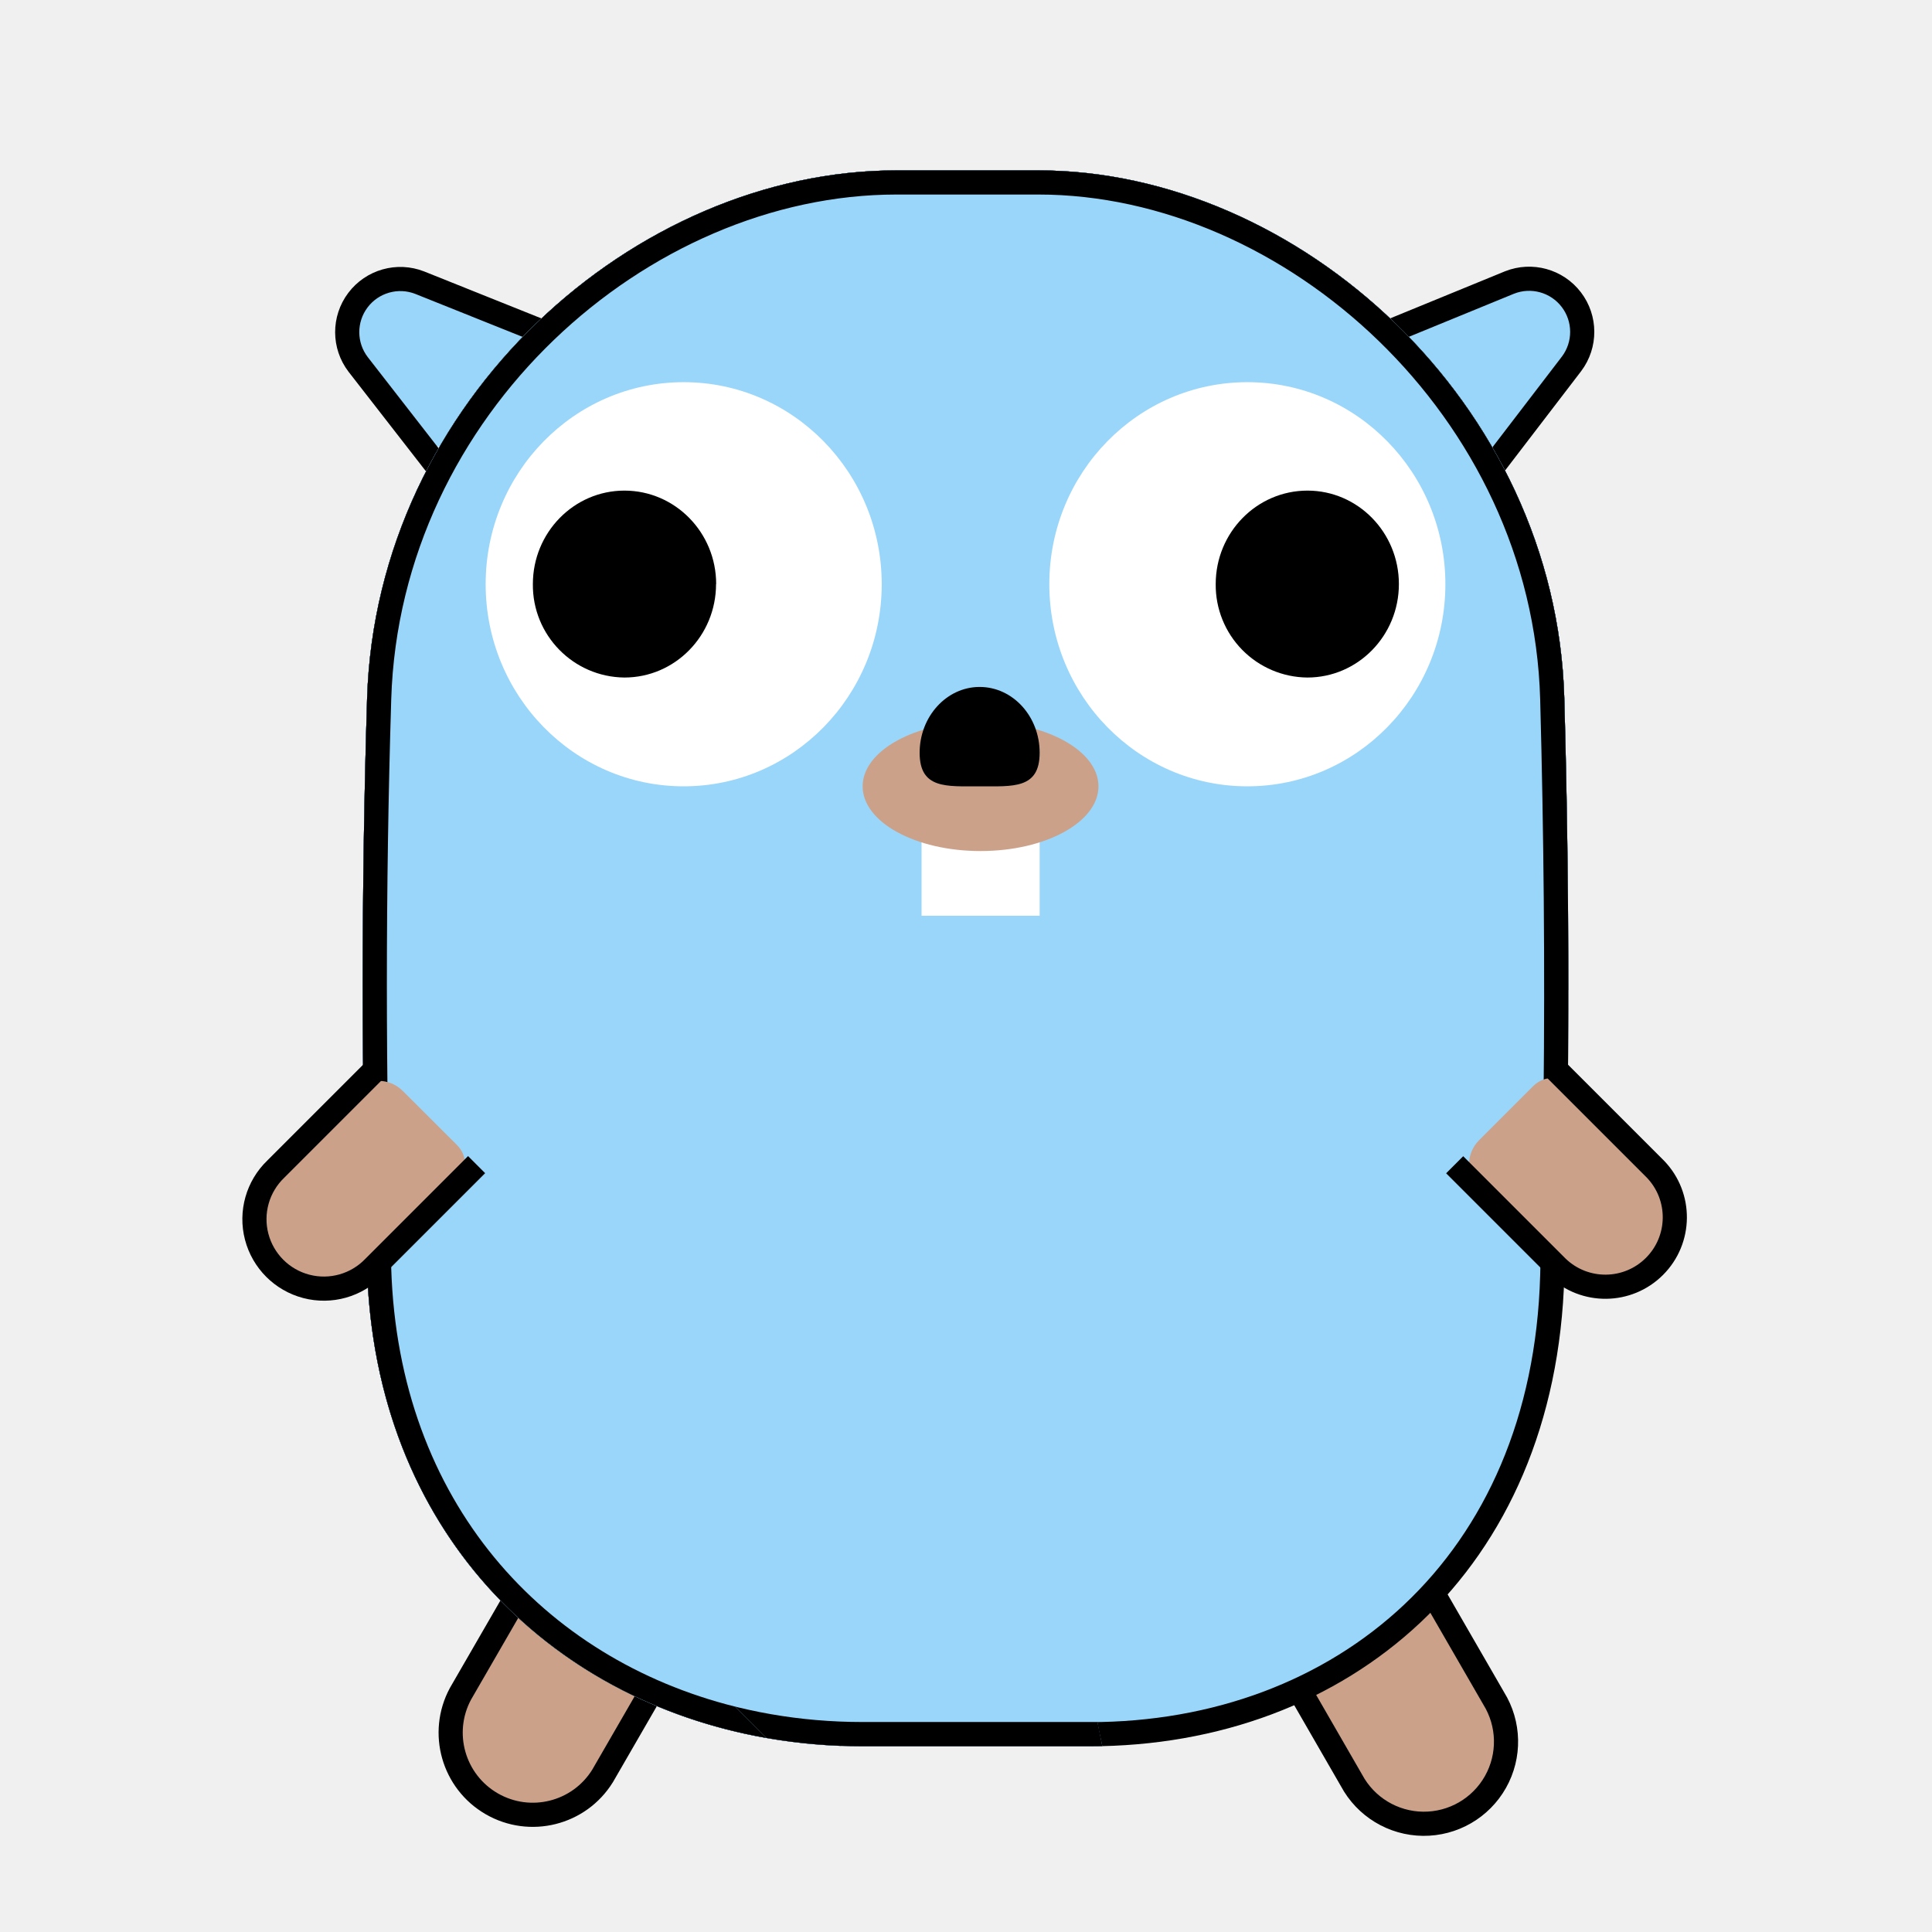
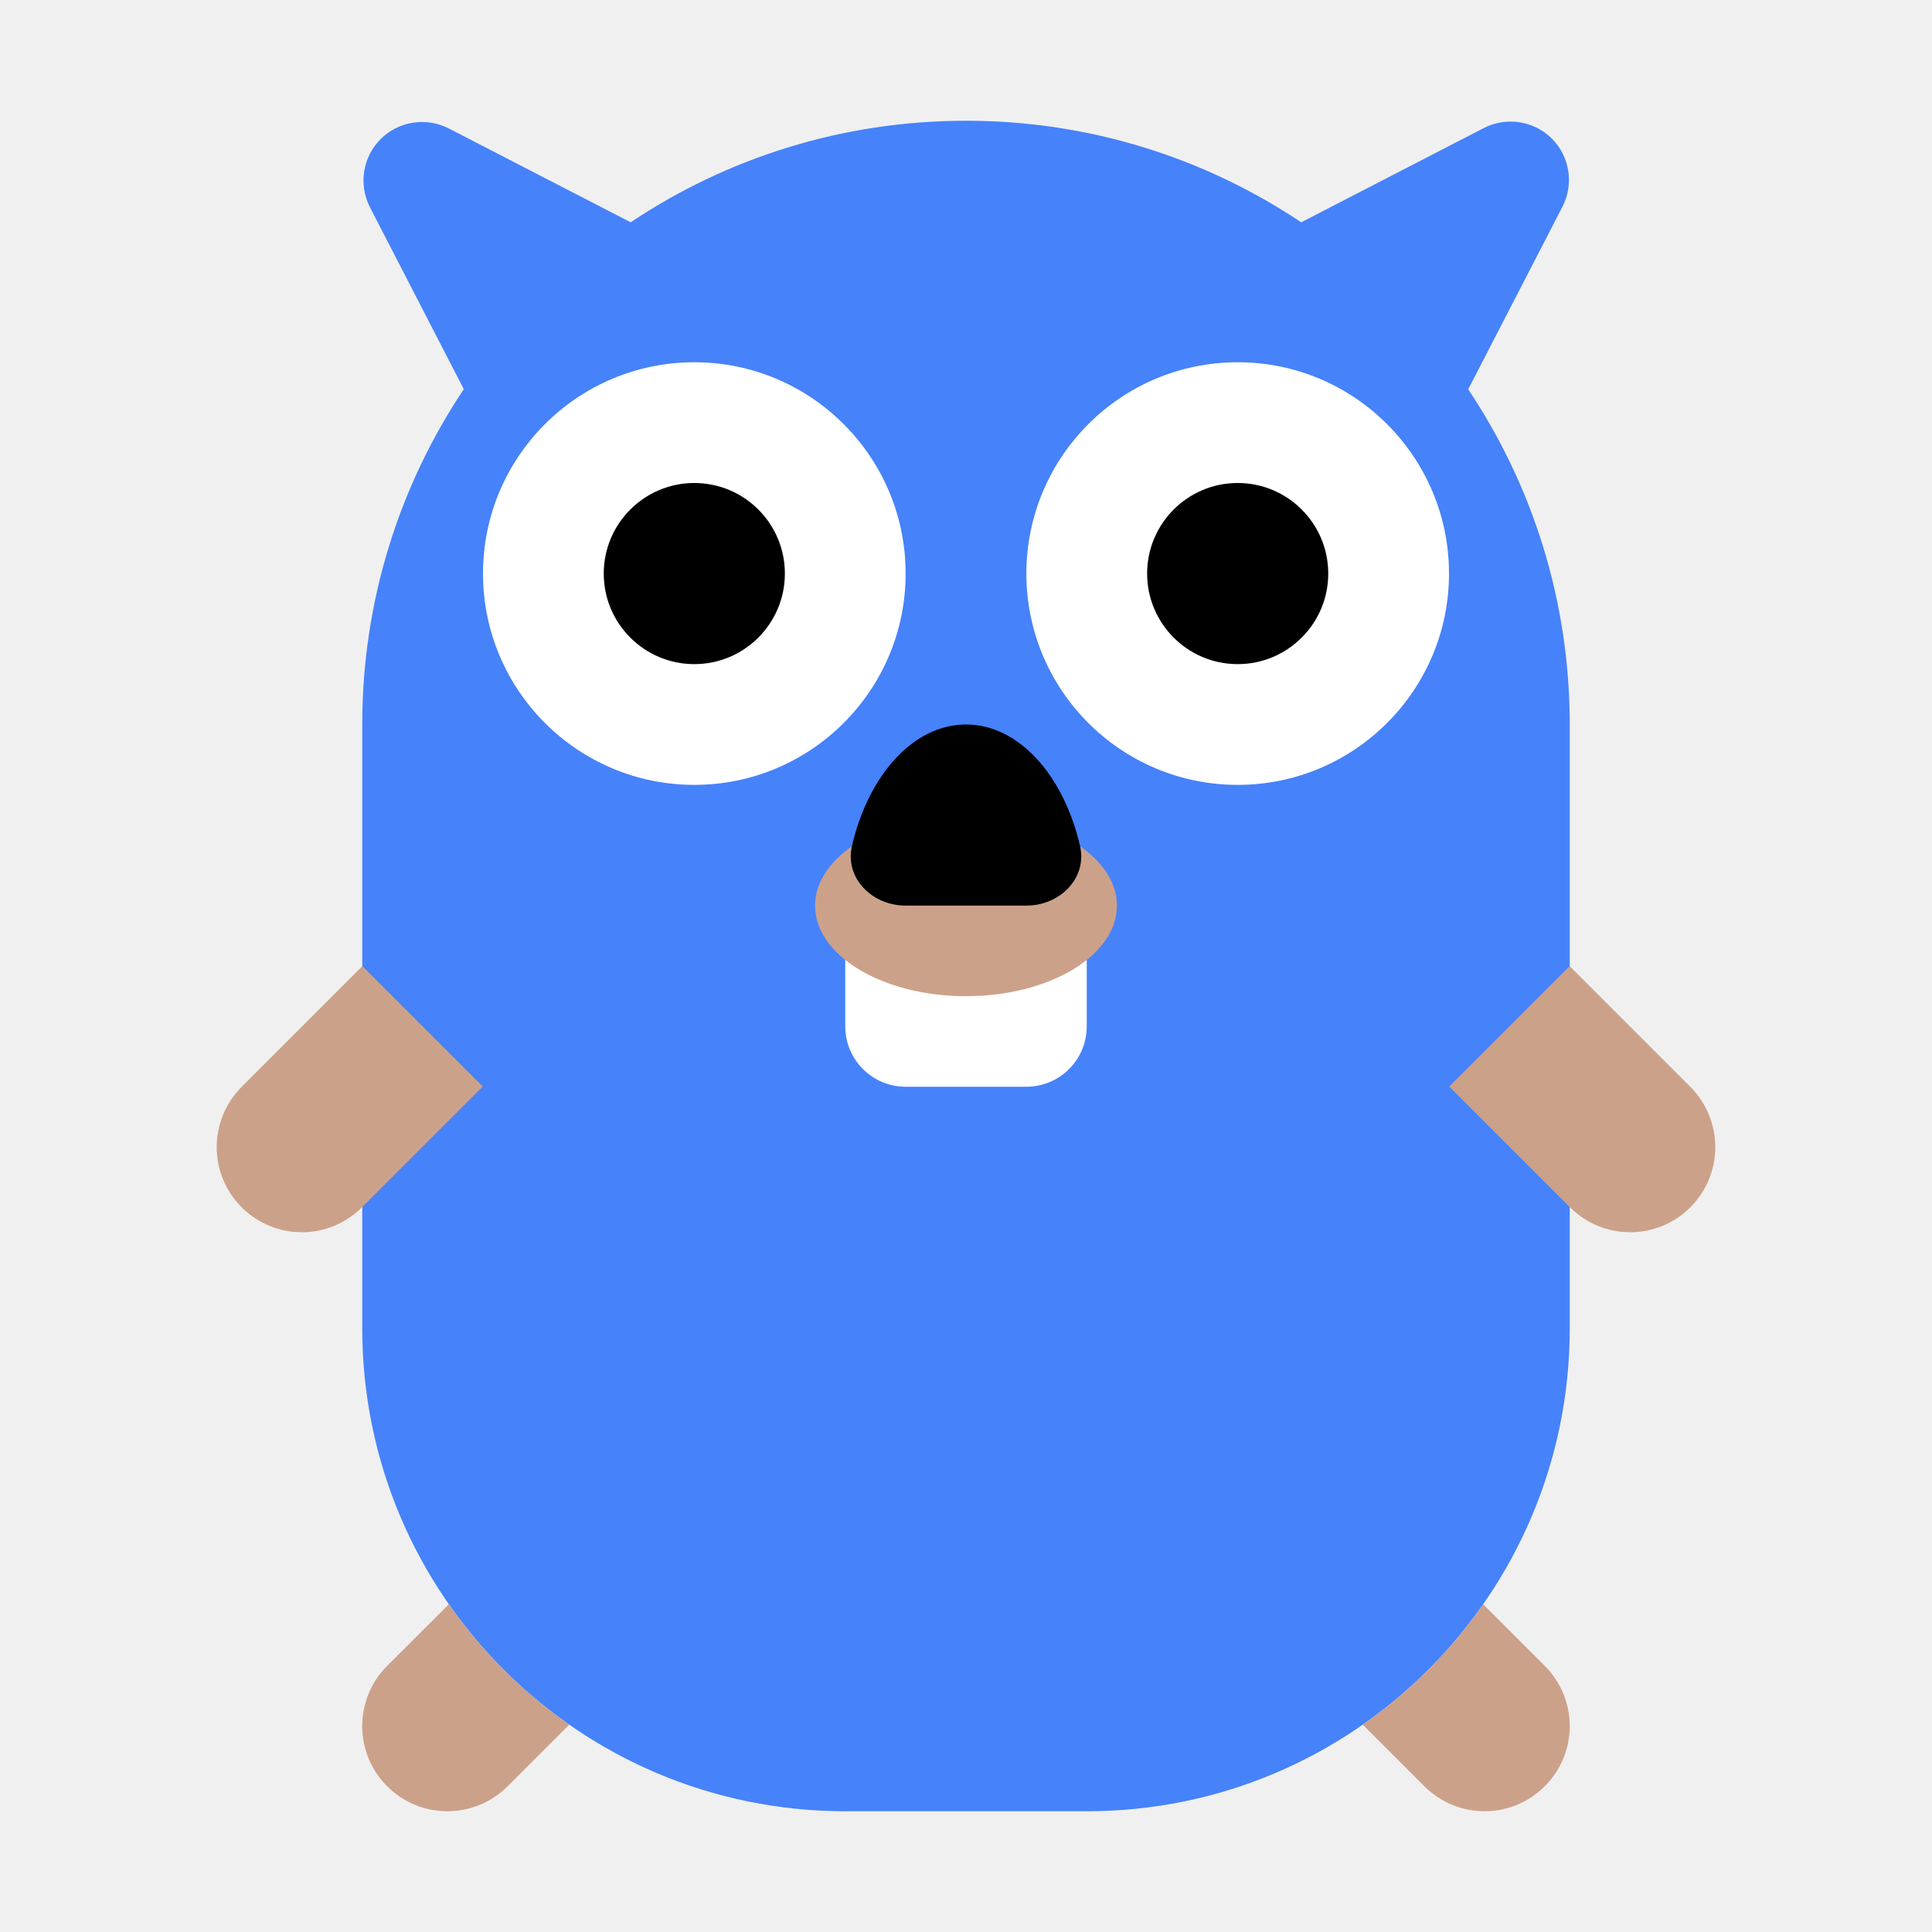
- <svg xmlns="http://www.w3.org/2000/svg" width="16" height="16" fill="none" viewBox="0 0 16 16">
-   <path fill="#CCA18A" d="m4.99 14.708.466-.807a.27.27 0 0 0-.099-.37l-.65-.375a.34.34 0 0 0-.462.123l-.432.749a.68.68 0 0 0 1.178.68" />
-   <path stroke="#000" stroke-width=".2" d="m4.415 12.986-.602 1.042a.68.68 0 0 0 1.177.68l.602-1.042" />
-   <path fill="#CCA18A" d="m12.37 14.065-.507-.879a.27.27 0 0 0-.37-.1l-.65.376a.34.34 0 0 0-.124.462l.474.82a.68.68 0 1 0 1.177-.679" />
-   <path stroke="#000" stroke-width=".2" d="m10.55 13.63.643 1.115a.68.68 0 1 0 1.177-.68l-.643-1.114" />
-   <path fill="#99D6FA" d="m3.519 2.346.614.242a.354.354 0 0 1 .147.55l-.314.41a.39.39 0 0 1-.618-.004l-.37-.484a.465.465 0 0 1 .541-.714" />
-   <path stroke="#000" stroke-width=".2" d="m3.623 3.863-.657-.845a.44.44 0 0 1 .51-.677l1.091.437" />
-   <path fill="#99D6FA" d="m12.457 2.345-.612.247a.354.354 0 0 0-.144.552l.317.407c.16.2.465.196.619-.008l.365-.487a.465.465 0 0 0-.545-.71" />
-   <path stroke="#000" stroke-width=".2" d="m12.364 3.863.651-.85a.44.44 0 0 0-.515-.673l-1.088.446" />
-   <path fill="#99D6FA" stroke="#000" stroke-width=".2" d="M3.14 5.787c.075-2.417 2.173-4.276 4.285-4.276h1.174c2.091 0 4.19 1.88 4.256 4.276a86 86 0 0 1 0 4.776c-.033 1.201-.47 2.15-1.156 2.797s-1.627 1.002-2.677 1.002H7.144c-2.117 0-3.93-1.443-4.004-3.855a77 77 0 0 1 0-4.72Z" />
-   <path fill="#99D6FA" fill-rule="evenodd" d="M7.425 1.411c-2.165 0-4.308 1.9-4.385 4.373a77 77 0 0 0 0 4.726c.075 2.404 1.838 3.87 3.926 3.949a5.25 5.25 0 0 1 6.017-7.265 86 86 0 0 0-.028-1.41c-.068-2.45-2.21-4.373-4.356-4.373z" clip-rule="evenodd" />
-   <path fill="#000" fill-rule="evenodd" d="M7.425 1.611h1.174c2.038 0 4.091 1.838 4.156 4.179q.02.682.027 1.36.1.02.2.043a86 86 0 0 0-.027-1.409c-.068-2.45-2.21-4.373-4.356-4.373H7.425c-2.165 0-4.308 1.9-4.385 4.373a77 77 0 0 0 0 4.726c.075 2.404 1.838 3.87 3.926 3.949a5 5 0 0 1-.087-.205c-1.953-.115-3.57-1.498-3.639-3.75a77 77 0 0 1 0-4.713c.073-2.364 2.126-4.18 4.185-4.18" clip-rule="evenodd" />
-   <path fill="#99D6FA" fill-rule="evenodd" d="M7.425 1.411c-2.165 0-4.308 1.9-4.385 4.373a77 77 0 0 0 0 4.726c.077 2.472 1.939 3.952 4.104 3.952h1.878l.107-.001a5.25 5.25 0 0 1 3.859-6.26c0-.804-.01-1.606-.033-2.417-.068-2.45-2.21-4.373-4.356-4.373z" clip-rule="evenodd" />
-   <path fill="#000" fill-rule="evenodd" d="M7.425 1.611h1.174c2.038 0 4.091 1.838 4.156 4.179q.034 1.237.033 2.464.1-.03.2-.054c0-.803-.01-1.605-.033-2.416-.068-2.45-2.21-4.373-4.356-4.373H7.425c-2.165 0-4.308 1.9-4.385 4.373a77 77 0 0 0 0 4.726c.077 2.472 1.939 3.952 4.104 3.952h1.878l.107-.001-.04-.2H7.143c-2.069 0-3.831-1.404-3.904-3.757a77 77 0 0 1 0-4.713c.073-2.364 2.126-4.18 4.185-4.18" clip-rule="evenodd" />
-   <path fill="#99D6FA" fill-rule="evenodd" d="M7.425 1.411c-2.165 0-4.308 1.9-4.385 4.373a77 77 0 0 0 0 4.726c.067 2.162 1.5 3.565 3.306 3.883l-.59-.591a1 1 0 0 1 .103-1.505l4.883-3.69a1 1 0 0 1 1.113-.062l1.127.668a86 86 0 0 0-.027-3.429c-.068-2.45-2.21-4.373-4.356-4.373z" clip-rule="evenodd" />
-   <path fill="#000" fill-rule="evenodd" d="M7.425 1.611h1.174c2.038 0 4.091 1.838 4.156 4.179.03 1.109.04 2.204.028 3.305l.199.118a86 86 0 0 0-.027-3.429c-.068-2.45-2.21-4.373-4.356-4.373H7.425c-2.165 0-4.308 1.9-4.385 4.373a77 77 0 0 0 0 4.726c.067 2.162 1.5 3.565 3.306 3.883l-.26-.26c-1.58-.396-2.786-1.69-2.846-3.63a77 77 0 0 1 0-4.712c.073-2.364 2.126-4.18 4.185-4.18" clip-rule="evenodd" />
-   <path fill="#fff" fill-rule="evenodd" d="M7.302 4.838c0 .924-.735 1.674-1.64 1.674-.906 0-1.64-.75-1.64-1.674s.734-1.673 1.64-1.673 1.64.75 1.64 1.673" clip-rule="evenodd" />
-   <path fill="#000" fill-rule="evenodd" d="M5.93 4.837c0 .428-.34.774-.759.774a.766.766 0 0 1-.758-.774c0-.427.34-.774.758-.774.42 0 .76.347.76.774" clip-rule="evenodd" />
-   <path fill="#fff" fill-rule="evenodd" d="M11.97 4.838c0 .924-.734 1.674-1.64 1.674s-1.64-.75-1.64-1.674.734-1.673 1.64-1.673 1.64.75 1.64 1.673" clip-rule="evenodd" />
-   <path fill="#000" fill-rule="evenodd" d="M11.585 4.837c0 .428-.34.774-.758.774a.766.766 0 0 1-.759-.774c0-.427.34-.774.76-.774.418 0 .757.347.757.774" clip-rule="evenodd" />
-   <path fill="#fff" fill-rule="evenodd" d="M7.632 7.584h.978v-.805h-.978z" clip-rule="evenodd" />
-   <path fill="#CCA18A" fill-rule="evenodd" d="M9.097 6.512c0 .296-.437.536-.977.536-.539 0-.976-.24-.976-.536s.437-.536.976-.536c.54 0 .977.24.977.536" clip-rule="evenodd" />
-   <path fill="#000" fill-rule="evenodd" d="M8.61 6.234c0 .302-.222.278-.497.278-.274 0-.497.024-.497-.278 0-.3.223-.545.497-.545.275 0 .497.244.497.545" clip-rule="evenodd" />
-   <path fill="#CCA18A" d="m13.71 9.682-.687-.688a.23.23 0 0 0-.325 0l-.449.449a.287.287 0 0 0 0 .405l.648.648a.575.575 0 0 0 .814-.814" />
-   <path stroke="#000" stroke-width=".2" d="m12.047 9.646.85.85a.575.575 0 0 0 .813-.813l-.85-.85" />
-   <path fill="#CCA18A" d="m3.097 10.496.688-.688a.23.23 0 0 0 0-.325l-.449-.448a.286.286 0 0 0-.405 0l-.648.647a.575.575 0 1 0 .814.814" />
-   <path stroke="#000" stroke-width=".2" d="m3.134 8.832-.85.85a.575.575 0 1 0 .813.813l.85-.85" />
+ <svg xmlns="http://www.w3.org/2000/svg" width="16" height="16" viewBox="0 0 16 16" fill="none">
+   <path d="M3.841 3.223C3.31 4.017 3 4.973 3 6V11C3 13.209 4.791 15 7 15H9C11.209 15 13 13.209 13 11V6C13 4.973 12.69 4.018 12.159 3.224L12.939 1.713C13.036 1.525 13.001 1.297 12.852 1.148C12.703 1 12.475 0.964 12.287 1.061L10.776 1.841C9.982 1.31 9.027 1 8 1C6.973 1 6.017 1.31 5.223 1.841L3.717 1.064C3.529 0.968 3.301 1.003 3.152 1.152C3.003 1.301 2.968 1.529 3.064 1.717L3.841 3.223Z" fill="#4682FA" />
+   <path d="M7.5 4.75C7.5 5.716 6.716 6.5 5.75 6.5C4.784 6.5 4 5.716 4 4.75C4 3.784 4.784 3 5.75 3C6.716 3 7.5 3.784 7.5 4.75Z" fill="white" />
+   <path d="M12 4.75C12 5.716 11.216 6.5 10.25 6.5C9.284 6.5 8.5 5.716 8.5 4.75C8.5 3.784 9.284 3 10.25 3C11.216 3 12 3.784 12 4.75Z" fill="white" />
+   <path d="M9 7.5H7V8.5C7 8.776 7.224 9 7.5 9H8.5C8.776 9 9 8.776 9 8.5V7.5Z" fill="white" />
+   <path d="M8 8.25C8.69 8.25 9.25 7.914 9.25 7.5C9.25 7.086 8.69 6.75 8 6.75C7.31 6.75 6.75 7.086 6.75 7.5C6.75 7.914 7.31 8.25 8 8.25Z" fill="#CCA18A" />
+   <path d="M4.714 14.283C4.326 14.012 3.988 13.674 3.717 13.286L3.206 13.796C2.931 14.072 2.931 14.518 3.206 14.793C3.482 15.069 3.928 15.069 4.204 14.793L4.714 14.283Z" fill="#CCA18A" />
+   <path d="M11.286 14.283C11.674 14.012 12.012 13.674 12.283 13.286L12.793 13.796C13.069 14.072 13.069 14.518 12.793 14.793C12.518 15.069 12.072 15.069 11.796 14.793L11.286 14.283Z" fill="#CCA18A" />
+   <path d="M12.002 8.998L13.002 9.998C13.277 10.274 13.723 10.274 13.999 9.998C14.274 9.723 14.274 9.277 13.999 9.001L12.999 8.001L12.002 8.998Z" fill="#CCA18A" />
+   <path d="M2.998 9.998L3.998 8.998L3.001 8.001L2.001 9.001C1.726 9.277 1.726 9.723 2.001 9.998C2.277 10.274 2.723 10.274 2.998 9.998Z" fill="#CCA18A" />
+   <path d="M6.5 4.75C6.5 5.164 6.164 5.5 5.75 5.5C5.336 5.5 5 5.164 5 4.75C5 4.336 5.336 4 5.75 4C6.164 4 6.5 4.336 6.5 4.75Z" fill="black" />
+   <path d="M11 4.75C11 5.164 10.664 5.5 10.25 5.5C9.836 5.5 9.5 5.164 9.5 4.75C9.5 4.336 9.836 4 10.25 4C10.664 4 11 4.336 11 4.75Z" fill="black" />
+   <path d="M8.5 7.5C8.776 7.5 9.007 7.273 8.944 7.004C8.808 6.419 8.436 6 8 6C7.564 6 7.192 6.419 7.056 7.004C6.993 7.273 7.224 7.5 7.5 7.5H8.5Z" fill="black" />
</svg>
